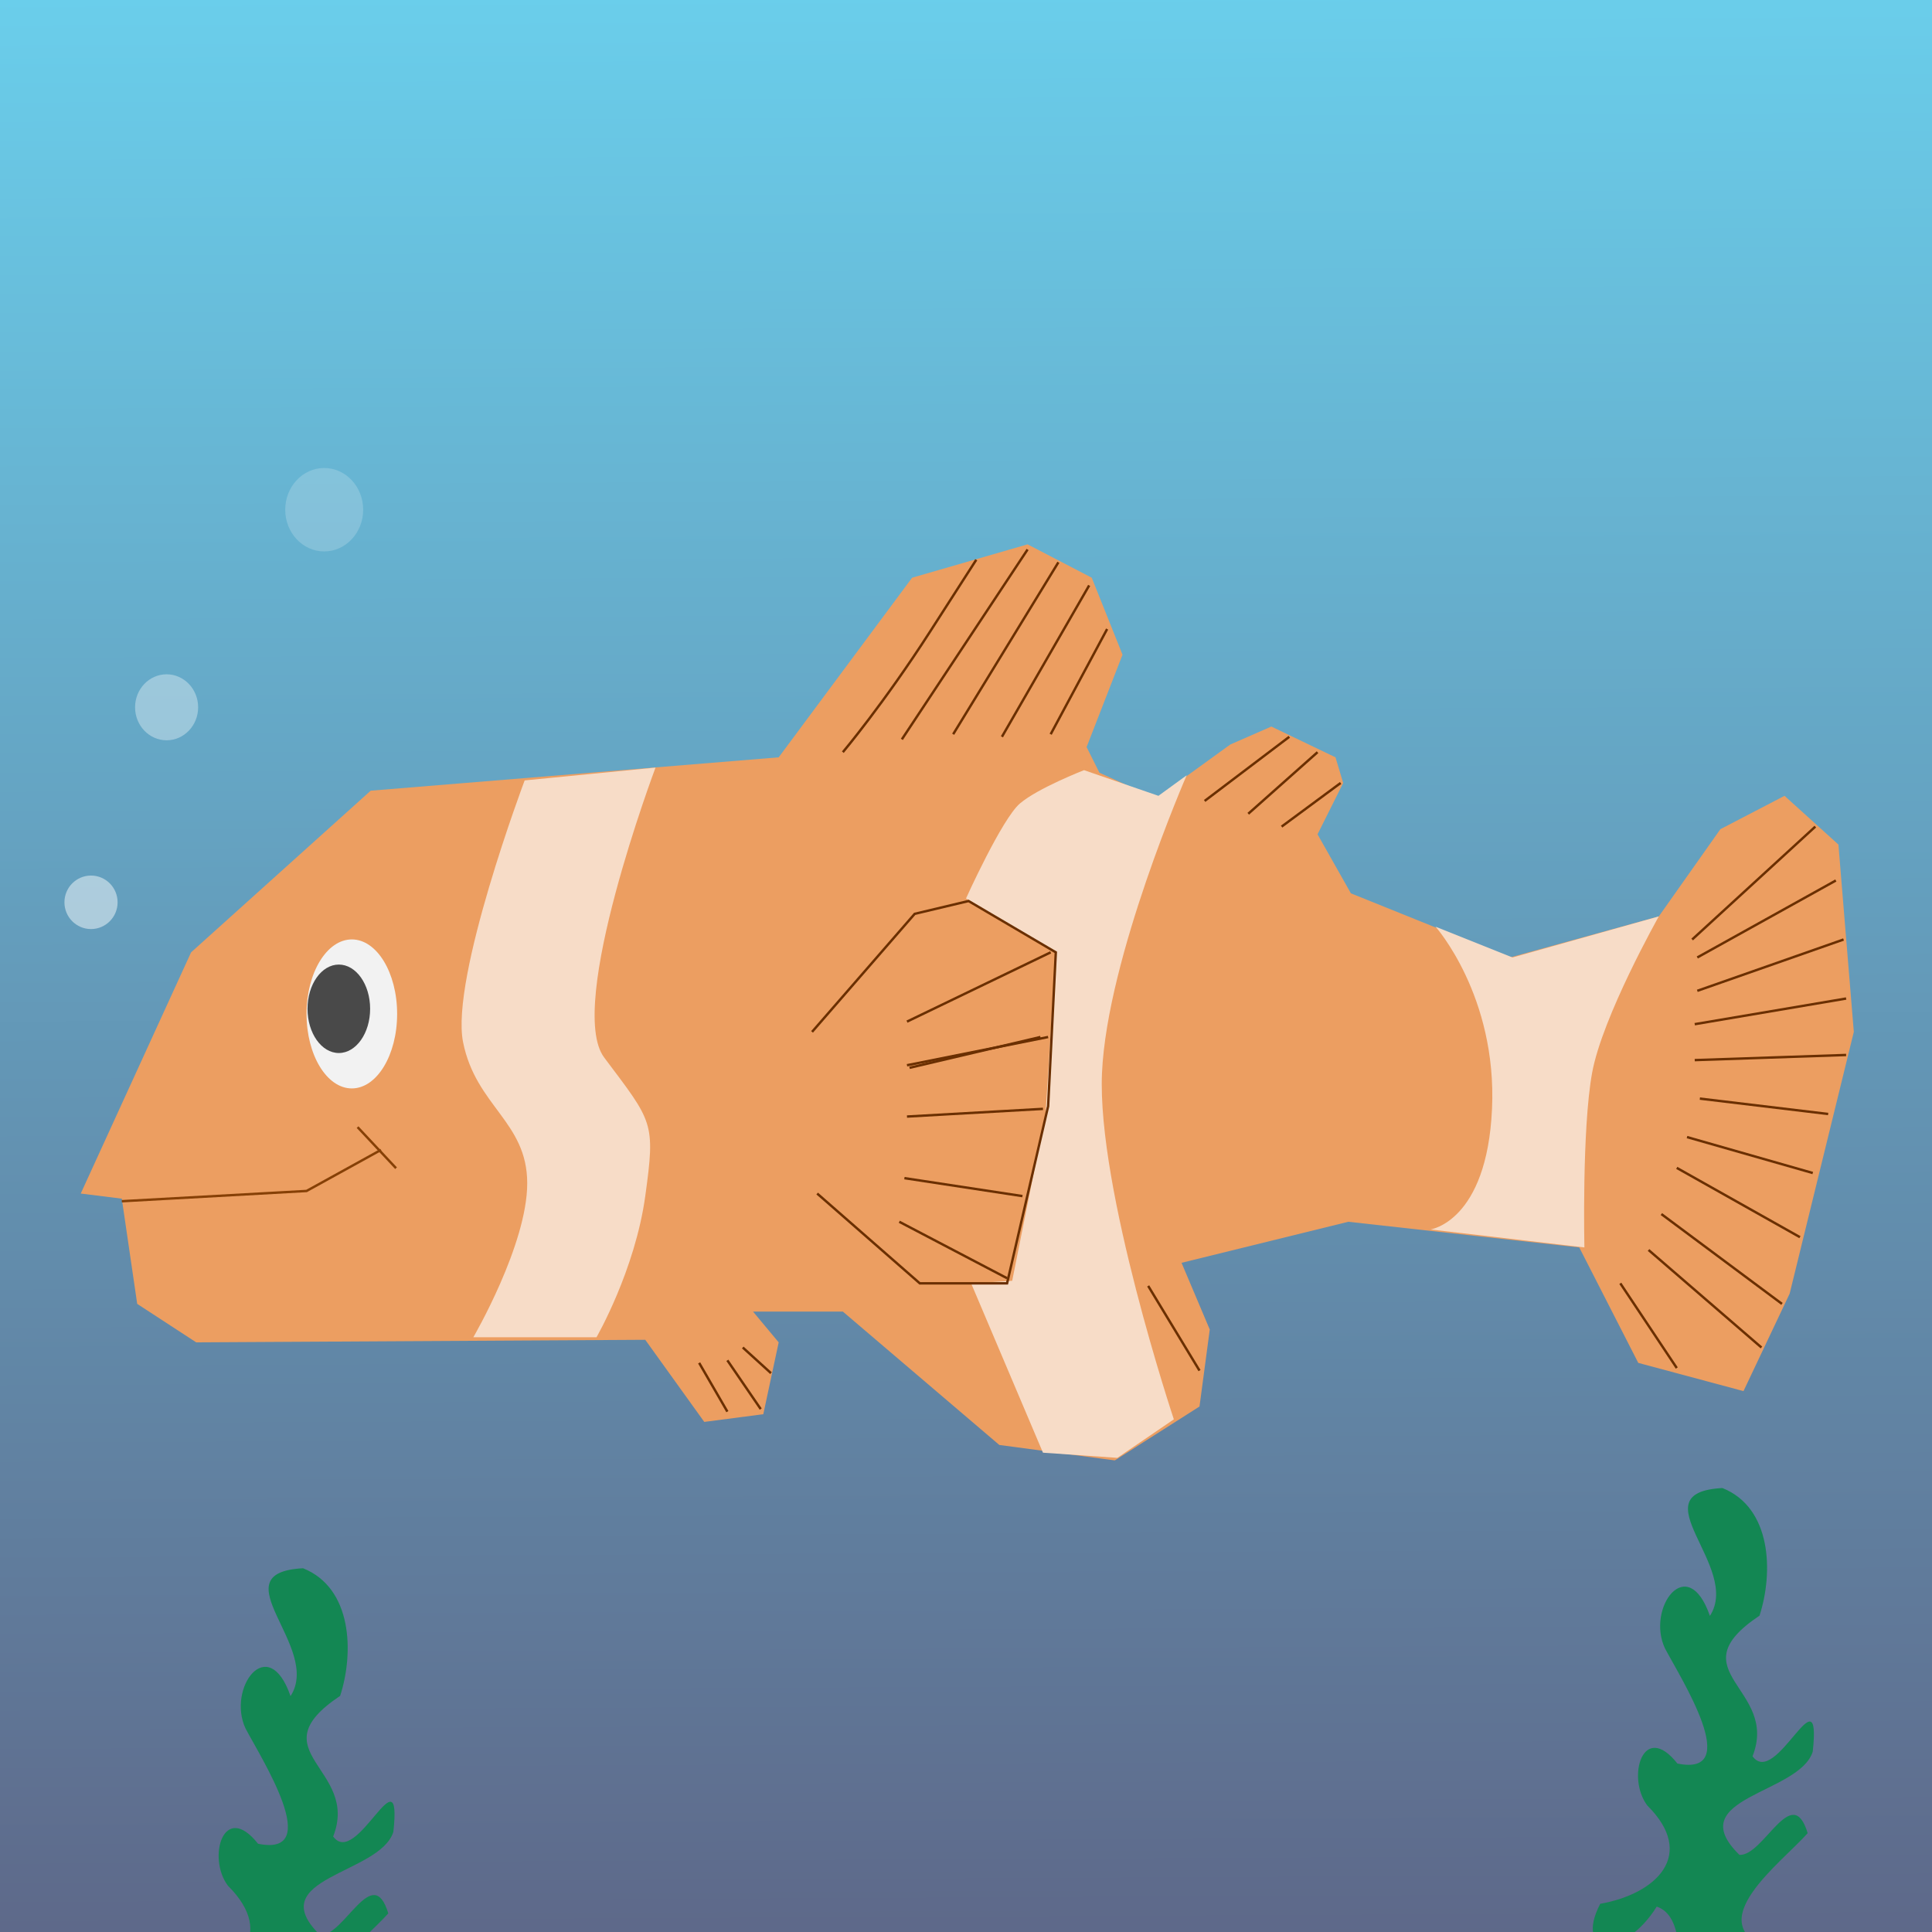
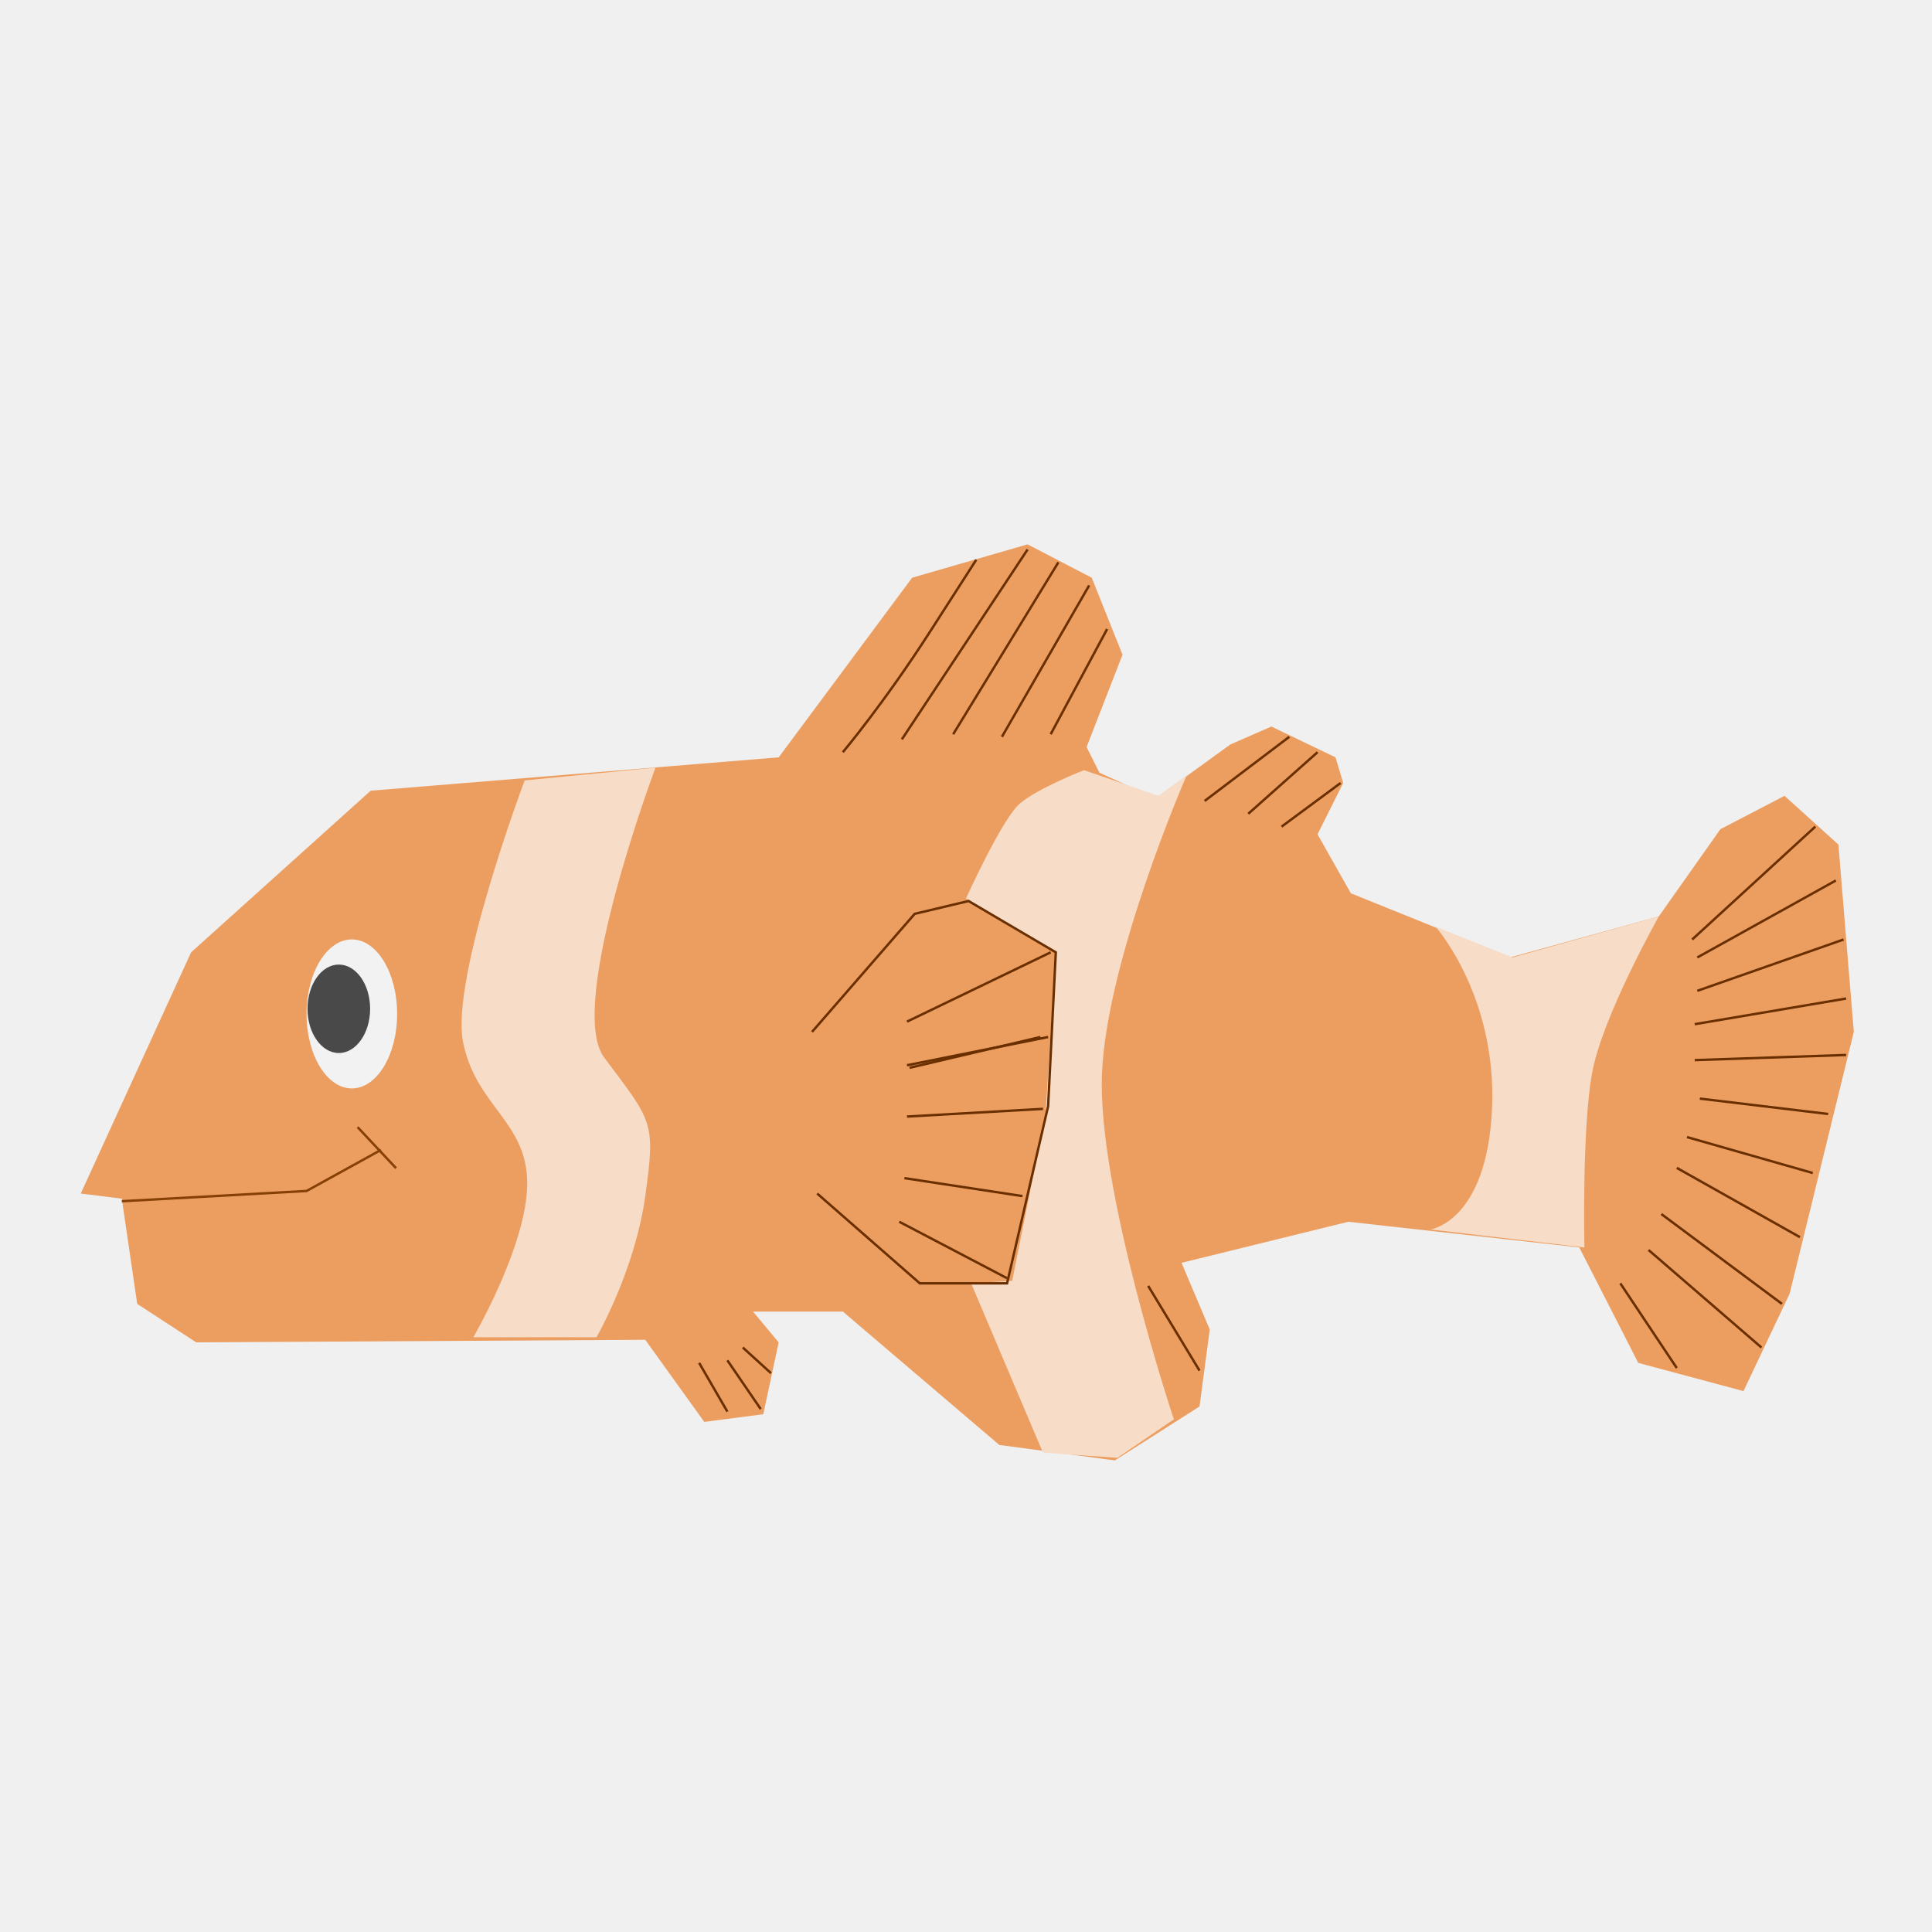
- <svg xmlns="http://www.w3.org/2000/svg" xmlns:xlink="http://www.w3.org/1999/xlink" width="520" height="520">
-   <defs>
+ <svg xmlns="http://www.w3.org/2000/svg" width="520" height="520" version="1.1" id="svg6705">
+   <defs id="defs6607">
    <linearGradient id="a">
-       <stop style="stop-color:#6acfec;stop-opacity:1" offset="0" />
-       <stop style="stop-color:#5d6283;stop-opacity:1" offset="1" />
+       <stop style="stop-color:#6acfec;stop-opacity:1" offset="0" id="stop6601" />
+       <stop style="stop-color:#5d6283;stop-opacity:1" offset="1" id="stop6603" />
    </linearGradient>
-     <linearGradient xlink:href="#a" id="b" x1="598.717" y1="389.819" x2="600.5" y2="951.393" gradientUnits="userSpaceOnUse" gradientTransform="matrix(.65 0 0 1 43.064 .5)" />
  </defs>
-   <g transform="translate(-123.968 -397.67)">
-     <rect style="fill:url(#b);fill-opacity:1;stroke:none;stroke-width:.806;stroke-miterlimit:4;stroke-dasharray:none;stroke-dashoffset:0;stroke-opacity:1" width="520" height="520" x="123.968" y="397.671" ry="0" />
-     <path style="fill:#138753;fill-opacity:1;stroke:none;stroke-width:.649px;stroke-linecap:butt;stroke-linejoin:miter;stroke-opacity:1" d="M584.193 832.587c8.55-13.212-19.662-33.187 3.367-34.408 13.271 5.305 13.75 22.73 9.986 34.344-22.61 15.116 5.346 19.49-1.877 37.847 6.308 8.706 18.627-23.741 16.203-1.247-3.6 11.479-35.604 12.282-19.727 27.793 6.562.32 14.132-19.794 18.36-5.847-7.075 8.023-29.4 24.307-10.124 31.22 7.724 21.909-7.658 23.77-11.067-.493-24.857 41.653-4.688-5.985-19.432-10.962-8.682 13.95-22.385 13.1-15.214-.753 15.041-2.654 26.078-13.155 12.67-26.46-5.67-7.546-1.133-22.974 8.113-11.29 17.939 3.652.807-23.077-3.374-31.033-5.055-10.81 6.082-26.097 12.116-8.71z" />
-     <ellipse style="fill:#fff;fill-opacity:.352;stroke:none;stroke-width:.553;stroke-miterlimit:4;stroke-dasharray:none;stroke-dashoffset:0;stroke-opacity:.222" cx="168.81" cy="588.039" rx="8.487" ry="8.88" />
-     <ellipse style="fill:#fff;fill-opacity:.472;stroke:none;stroke-width:.457;stroke-miterlimit:4;stroke-dasharray:none;stroke-dashoffset:0;stroke-opacity:.222" cx="148.465" cy="640.527" rx="7.154" ry="7.201" />
-     <ellipse style="fill:#fff;fill-opacity:.189;stroke:none;stroke-width:.692;stroke-miterlimit:4;stroke-dasharray:none;stroke-dashoffset:0;stroke-opacity:.222" cx="211.227" cy="534.861" rx="10.49" ry="11.228" />
-     <path style="fill:#138753;fill-opacity:1;stroke:none;stroke-width:.649px;stroke-linecap:butt;stroke-linejoin:miter;stroke-opacity:1" d="M202.167 854.178c8.55-13.212-19.663-33.188 3.367-34.41 13.27 5.306 13.75 22.732 9.985 34.345-22.608 15.116 5.347 19.49-1.876 37.847 6.308 8.706 18.627-23.741 16.203-1.247-3.6 11.479-35.604 12.282-19.727 27.793 6.562.32 14.132-19.794 18.36-5.847-7.076 8.023-29.401 24.307-10.124 31.22 7.724 21.909-7.659 23.77-11.067-.493-24.857 41.653-4.688-5.985-19.432-10.962-8.682 13.95-22.386 13.1-15.215-.753 15.042-2.654 26.079-13.155 12.67-26.46-5.67-7.546-1.133-22.974 8.114-11.29 17.939 3.652.807-23.077-3.374-31.033-5.056-10.81 6.082-26.097 12.116-8.71z" />
-   </g>
-   <g transform="translate(-123.968 -89.403)">
-     <path style="fill:#ec9e61;fill-opacity:1;stroke:none;stroke-width:.649px;stroke-linecap:butt;stroke-linejoin:miter;stroke-opacity:1" d="m145.702 410.645 29.697-64.919 48.344-43.51 109.81-8.977 35.912-48.344 31.078-8.978 17.266 8.978 8.287 20.719-9.668 24.862 3.453 6.906 15.193 6.907 20.029-14.504 11.05-4.834 17.265 8.288 2.072 6.906-6.906 13.812 8.978 15.885 42.819 17.265 40.056-11.05 16.575-23.48 17.266-8.979 14.503 13.122 4.144 50.416-17.266 70.443-12.431 26.244-28.316-7.597-15.884-31.078-62.157-6.906-44.89 11.05 7.597 17.956-2.763 20.719-22.79 14.503-31.079-4.144-42.128-35.912h-24.172l6.906 8.287-4.143 19.338-15.885 2.072-15.884-22.1-120.86.69-15.884-10.359-4.144-28.316z" />
-     <path style="fill:#f7dcc7;fill-opacity:1;stroke:none;stroke-width:.649px;stroke-linecap:butt;stroke-linejoin:miter;stroke-opacity:1" d="M265.18 299.454s-20.028 53.178-16.575 70.444c3.454 17.266 17.266 21.41 17.266 37.985s-14.503 41.437-14.503 41.437h33.15s10.36-17.956 13.122-37.984c2.762-20.028 2.054-19.823-11.05-37.294-10.36-13.813 13.812-78.04 13.812-78.04z" />
-     <path style="fill:none;stroke:#6a2f00;stroke-width:.649px;stroke-linecap:butt;stroke-linejoin:miter;stroke-opacity:1" d="M350.818 291.857s11.05-13.122 23.481-32.46l12.432-19.337" />
-     <path style="fill:none;stroke:#6a2f00;stroke-width:.649px;stroke-linecap:butt;stroke-linejoin:miter;stroke-opacity:1" d="m400.543 237.298-33.84 51.106" />
-     <path style="fill:none;stroke:#6a2f00;stroke-width:.649px;stroke-linecap:butt;stroke-linejoin:miter;stroke-opacity:1" d="m380.515 287.023 28.316-46.272" />
-     <path style="fill:none;stroke:#6a2f00;stroke-width:.649px;stroke-linecap:butt;stroke-linejoin:miter;stroke-opacity:1" d="m417.118 246.967-23.481 40.747" />
-     <path style="fill:none;stroke:#6a2f00;stroke-width:.649px;stroke-linecap:butt;stroke-linejoin:miter;stroke-opacity:1" d="m406.759 287.023 15.194-28.316" />
-     <path style="fill:none;stroke:#6a2f00;stroke-width:.649px;stroke-linecap:butt;stroke-linejoin:miter;stroke-opacity:1" d="m448.196 304.98 22.791-17.266" />
-     <path style="fill:none;stroke:#6a2f00;stroke-width:.649px;stroke-linecap:butt;stroke-linejoin:miter;stroke-opacity:1" d="m478.584 291.857-18.647 16.575" />
-     <path style="fill:none;stroke:#6a2f00;stroke-width:.649px;stroke-linecap:butt;stroke-linejoin:miter;stroke-opacity:1" d="m484.8 300.145-15.885 11.74" />
-     <path style="fill:#f7dcc7;fill-opacity:1;stroke:none;stroke-width:.649px;stroke-linecap:butt;stroke-linejoin:miter;stroke-opacity:1" d="M443.362 298.073s-21.41 49.034-22.79 80.113c-1.382 31.078 19.337 93.234 19.337 93.234l-15.194 10.36-20.028-1.382-19.338-45.581 11.05-.69 8.978-44.891 2.763-43.51-24.172-14.503s9.669-21.41 14.503-25.553c4.835-4.144 17.266-8.978 17.266-8.978l20.028 6.906z" />
-     <path style="fill:#f7dcc7;fill-opacity:1;stroke:none;stroke-width:.649px;stroke-linecap:butt;stroke-linejoin:miter;stroke-opacity:1" d="m510.353 338.82 20.718 8.287 39.366-11.05s-15.194 26.935-17.956 42.129c-2.763 15.193-2.072 46.962-2.072 46.962l-41.438-4.834s15.194-2.072 16.575-32.46c1.382-30.387-15.193-49.034-15.193-49.034z" />
-     <path style="fill:none;stroke:#864006;stroke-width:.649px;stroke-linecap:butt;stroke-linejoin:miter;stroke-opacity:1" d="m156.752 412.717 49.725-2.763 20.028-11.05" />
-     <path style="fill:none;stroke:#864006;stroke-width:.649px;stroke-linecap:butt;stroke-linejoin:miter;stroke-opacity:1" d="m220.207 392.772 10.36 11.05" />
-     <path style="fill:none;stroke:#6a2f00;stroke-width:.649px;stroke-linecap:butt;stroke-linejoin:miter;stroke-opacity:1" d="m342.53 367.136 27.626-31.77 14.503-3.452 23.481 13.812-2.072 41.438-11.05 47.653h-23.481l-27.625-24.172" />
-     <path style="fill:none;stroke:#6a2f00;stroke-width:.649px;stroke-linecap:butt;stroke-linejoin:miter;stroke-opacity:1" d="m368.084 364.373 38.675-18.647" />
-     <path style="fill:none;stroke:#6a2f00;stroke-width:.649px;stroke-linecap:butt;stroke-linejoin:miter;stroke-opacity:1" d="m403.996 368.517-35.222 8.287" />
-     <path style="fill:none;stroke:#6a2f00;stroke-width:.649px;stroke-linecap:butt;stroke-linejoin:miter;stroke-opacity:1" d="m368.084 376.114 37.984-7.597" />
-     <path style="fill:none;stroke:#6a2f00;stroke-width:.649px;stroke-linecap:butt;stroke-linejoin:miter;stroke-opacity:1" d="m368.084 389.926 36.603-2.072" />
-     <path style="fill:none;stroke:#6a2f00;stroke-width:.649px;stroke-linecap:butt;stroke-linejoin:miter;stroke-opacity:1" d="m399.162 411.336-31.769-4.835" />
-     <path style="fill:none;stroke:#6a2f00;stroke-width:.649px;stroke-linecap:butt;stroke-linejoin:miter;stroke-opacity:1" d="m366.012 418.242 29.006 15.194" />
-     <path style="fill:none;stroke:#6a2f00;stroke-width:.649px;stroke-linecap:butt;stroke-linejoin:miter;stroke-opacity:1" d="m433.003 435.508 13.812 22.79" />
-     <path style="fill:none;stroke:#6a2f00;stroke-width:.649px;stroke-linecap:butt;stroke-linejoin:miter;stroke-opacity:1" d="m323.884 452.083 7.596 6.906" />
-     <path style="fill:none;stroke:#6a2f00;stroke-width:.649px;stroke-linecap:butt;stroke-linejoin:miter;stroke-opacity:1" d="m319.74 455.536 8.978 13.122" />
-     <path style="fill:none;stroke:#6a2f00;stroke-width:.649px;stroke-linecap:butt;stroke-linejoin:miter;stroke-opacity:1" d="m312.143 456.226 7.597 13.122" />
-     <path style="fill:none;stroke:#6a2f00;stroke-width:.649px;stroke-linecap:butt;stroke-linejoin:miter;stroke-opacity:1" d="m579.415 342.273 33.15-30.387" />
-     <path style="fill:none;stroke:#6a2f00;stroke-width:.649px;stroke-linecap:butt;stroke-linejoin:miter;stroke-opacity:1" d="m580.797 347.107 37.293-20.718" />
-     <path style="fill:none;stroke:#6a2f00;stroke-width:.649px;stroke-linecap:butt;stroke-linejoin:miter;stroke-opacity:1" d="m580.797 356.086 39.365-13.813" />
-     <path style="fill:none;stroke:#6a2f00;stroke-width:.649px;stroke-linecap:butt;stroke-linejoin:miter;stroke-opacity:1" d="m580.106 365.064 40.747-6.907" />
-     <path style="fill:none;stroke:#6a2f00;stroke-width:.649px;stroke-linecap:butt;stroke-linejoin:miter;stroke-opacity:1" d="m580.106 374.733 40.747-1.382" />
-     <path style="fill:none;stroke:#6a2f00;stroke-width:.649px;stroke-linecap:butt;stroke-linejoin:miter;stroke-opacity:1" d="m581.487 385.092 34.531 4.144" />
-     <path style="fill:none;stroke:#6a2f00;stroke-width:.649px;stroke-linecap:butt;stroke-linejoin:miter;stroke-opacity:1" d="m578.034 395.451 33.84 9.669" />
-     <path style="fill:none;stroke:#6a2f00;stroke-width:.649px;stroke-linecap:butt;stroke-linejoin:miter;stroke-opacity:1" d="m575.272 403.739 33.15 18.647" />
-     <path style="fill:none;stroke:#6a2f00;stroke-width:.649px;stroke-linecap:butt;stroke-linejoin:miter;stroke-opacity:1" d="m571.128 416.17 32.46 24.172" />
-     <path style="fill:none;stroke:#6a2f00;stroke-width:.649px;stroke-linecap:butt;stroke-linejoin:miter;stroke-opacity:1" d="m567.675 425.839 30.387 26.244" />
-     <path style="fill:none;stroke:#6a2f00;stroke-width:.649px;stroke-linecap:butt;stroke-linejoin:miter;stroke-opacity:1" d="m560.078 434.817 15.194 22.79" />
-     <ellipse style="fill:#f2f2f2;fill-opacity:1;stroke:none;stroke-width:.997;stroke-miterlimit:4;stroke-dasharray:none;stroke-dashoffset:0;stroke-opacity:1" cx="218.665" cy="362.301" rx="12.191" ry="20.052" />
-     <ellipse style="fill:#494949;fill-opacity:1;stroke:none;stroke-width:.638;stroke-miterlimit:4;stroke-dasharray:none;stroke-dashoffset:0;stroke-opacity:1" cx="215.164" cy="360.92" rx="8.425" ry="11.903" />
+   <g transform="translate(-123.968 -89.403)" id="g6703">
+     <path style="fill:#ec9e61;fill-opacity:1;stroke:none;stroke-width:.649px;stroke-linecap:butt;stroke-linejoin:miter;stroke-opacity:1" d="m145.702 410.645 29.697-64.919 48.344-43.51 109.81-8.977 35.912-48.344 31.078-8.978 17.266 8.978 8.287 20.719-9.668 24.862 3.453 6.906 15.193 6.907 20.029-14.504 11.05-4.834 17.265 8.288 2.072 6.906-6.906 13.812 8.978 15.885 42.819 17.265 40.056-11.05 16.575-23.48 17.266-8.979 14.503 13.122 4.144 50.416-17.266 70.443-12.431 26.244-28.316-7.597-15.884-31.078-62.157-6.906-44.89 11.05 7.597 17.956-2.763 20.719-22.79 14.503-31.079-4.144-42.128-35.912h-24.172l6.906 8.287-4.143 19.338-15.885 2.072-15.884-22.1-120.86.69-15.884-10.359-4.144-28.316z" id="path6627" />
+     <path style="fill:#f7dcc7;fill-opacity:1;stroke:none;stroke-width:.649px;stroke-linecap:butt;stroke-linejoin:miter;stroke-opacity:1" d="M265.18 299.454s-20.028 53.178-16.575 70.444c3.454 17.266 17.266 21.41 17.266 37.985s-14.503 41.437-14.503 41.437h33.15s10.36-17.956 13.122-37.984c2.762-20.028 2.054-19.823-11.05-37.294-10.36-13.813 13.812-78.04 13.812-78.04z" id="path6629" />
+     <path style="fill:none;stroke:#6a2f00;stroke-width:.649px;stroke-linecap:butt;stroke-linejoin:miter;stroke-opacity:1" d="M350.818 291.857s11.05-13.122 23.481-32.46l12.432-19.337" id="path6631" />
+     <path style="fill:none;stroke:#6a2f00;stroke-width:.649px;stroke-linecap:butt;stroke-linejoin:miter;stroke-opacity:1" d="m400.543 237.298-33.84 51.106" id="path6633" />
+     <path style="fill:none;stroke:#6a2f00;stroke-width:.649px;stroke-linecap:butt;stroke-linejoin:miter;stroke-opacity:1" d="m380.515 287.023 28.316-46.272" id="path6635" />
+     <path style="fill:none;stroke:#6a2f00;stroke-width:.649px;stroke-linecap:butt;stroke-linejoin:miter;stroke-opacity:1" d="m417.118 246.967-23.481 40.747" id="path6637" />
+     <path style="fill:none;stroke:#6a2f00;stroke-width:.649px;stroke-linecap:butt;stroke-linejoin:miter;stroke-opacity:1" d="m406.759 287.023 15.194-28.316" id="path6639" />
+     <path style="fill:none;stroke:#6a2f00;stroke-width:.649px;stroke-linecap:butt;stroke-linejoin:miter;stroke-opacity:1" d="m448.196 304.98 22.791-17.266" id="path6641" />
+     <path style="fill:none;stroke:#6a2f00;stroke-width:.649px;stroke-linecap:butt;stroke-linejoin:miter;stroke-opacity:1" d="m478.584 291.857-18.647 16.575" id="path6643" />
+     <path style="fill:none;stroke:#6a2f00;stroke-width:.649px;stroke-linecap:butt;stroke-linejoin:miter;stroke-opacity:1" d="m484.8 300.145-15.885 11.74" id="path6645" />
+     <path style="fill:#f7dcc7;fill-opacity:1;stroke:none;stroke-width:.649px;stroke-linecap:butt;stroke-linejoin:miter;stroke-opacity:1" d="M443.362 298.073s-21.41 49.034-22.79 80.113c-1.382 31.078 19.337 93.234 19.337 93.234l-15.194 10.36-20.028-1.382-19.338-45.581 11.05-.69 8.978-44.891 2.763-43.51-24.172-14.503s9.669-21.41 14.503-25.553c4.835-4.144 17.266-8.978 17.266-8.978l20.028 6.906z" id="path6647" />
+     <path style="fill:#f7dcc7;fill-opacity:1;stroke:none;stroke-width:.649px;stroke-linecap:butt;stroke-linejoin:miter;stroke-opacity:1" d="m510.353 338.82 20.718 8.287 39.366-11.05s-15.194 26.935-17.956 42.129c-2.763 15.193-2.072 46.962-2.072 46.962l-41.438-4.834s15.194-2.072 16.575-32.46c1.382-30.387-15.193-49.034-15.193-49.034z" id="path6649" />
+     <path style="fill:none;stroke:#864006;stroke-width:.649px;stroke-linecap:butt;stroke-linejoin:miter;stroke-opacity:1" d="m156.752 412.717 49.725-2.763 20.028-11.05" id="path6651" />
+     <path style="fill:none;stroke:#864006;stroke-width:.649px;stroke-linecap:butt;stroke-linejoin:miter;stroke-opacity:1" d="m220.207 392.772 10.36 11.05" id="path6653" />
+     <path style="fill:none;stroke:#6a2f00;stroke-width:.649px;stroke-linecap:butt;stroke-linejoin:miter;stroke-opacity:1" d="m342.53 367.136 27.626-31.77 14.503-3.452 23.481 13.812-2.072 41.438-11.05 47.653h-23.481l-27.625-24.172" id="path6655" />
+     <path style="fill:none;stroke:#6a2f00;stroke-width:.649px;stroke-linecap:butt;stroke-linejoin:miter;stroke-opacity:1" d="m368.084 364.373 38.675-18.647" id="path6657" />
+     <path style="fill:none;stroke:#6a2f00;stroke-width:.649px;stroke-linecap:butt;stroke-linejoin:miter;stroke-opacity:1" d="m403.996 368.517-35.222 8.287" id="path6659" />
+     <path style="fill:none;stroke:#6a2f00;stroke-width:.649px;stroke-linecap:butt;stroke-linejoin:miter;stroke-opacity:1" d="m368.084 376.114 37.984-7.597" id="path6661" />
+     <path style="fill:none;stroke:#6a2f00;stroke-width:.649px;stroke-linecap:butt;stroke-linejoin:miter;stroke-opacity:1" d="m368.084 389.926 36.603-2.072" id="path6663" />
+     <path style="fill:none;stroke:#6a2f00;stroke-width:.649px;stroke-linecap:butt;stroke-linejoin:miter;stroke-opacity:1" d="m399.162 411.336-31.769-4.835" id="path6665" />
+     <path style="fill:none;stroke:#6a2f00;stroke-width:.649px;stroke-linecap:butt;stroke-linejoin:miter;stroke-opacity:1" d="m366.012 418.242 29.006 15.194" id="path6667" />
+     <path style="fill:none;stroke:#6a2f00;stroke-width:.649px;stroke-linecap:butt;stroke-linejoin:miter;stroke-opacity:1" d="m433.003 435.508 13.812 22.79" id="path6669" />
+     <path style="fill:none;stroke:#6a2f00;stroke-width:.649px;stroke-linecap:butt;stroke-linejoin:miter;stroke-opacity:1" d="m323.884 452.083 7.596 6.906" id="path6671" />
+     <path style="fill:none;stroke:#6a2f00;stroke-width:.649px;stroke-linecap:butt;stroke-linejoin:miter;stroke-opacity:1" d="m319.74 455.536 8.978 13.122" id="path6673" />
+     <path style="fill:none;stroke:#6a2f00;stroke-width:.649px;stroke-linecap:butt;stroke-linejoin:miter;stroke-opacity:1" d="m312.143 456.226 7.597 13.122" id="path6675" />
+     <path style="fill:none;stroke:#6a2f00;stroke-width:.649px;stroke-linecap:butt;stroke-linejoin:miter;stroke-opacity:1" d="m579.415 342.273 33.15-30.387" id="path6677" />
+     <path style="fill:none;stroke:#6a2f00;stroke-width:.649px;stroke-linecap:butt;stroke-linejoin:miter;stroke-opacity:1" d="m580.797 347.107 37.293-20.718" id="path6679" />
+     <path style="fill:none;stroke:#6a2f00;stroke-width:.649px;stroke-linecap:butt;stroke-linejoin:miter;stroke-opacity:1" d="m580.797 356.086 39.365-13.813" id="path6681" />
+     <path style="fill:none;stroke:#6a2f00;stroke-width:.649px;stroke-linecap:butt;stroke-linejoin:miter;stroke-opacity:1" d="m580.106 365.064 40.747-6.907" id="path6683" />
+     <path style="fill:none;stroke:#6a2f00;stroke-width:.649px;stroke-linecap:butt;stroke-linejoin:miter;stroke-opacity:1" d="m580.106 374.733 40.747-1.382" id="path6685" />
+     <path style="fill:none;stroke:#6a2f00;stroke-width:.649px;stroke-linecap:butt;stroke-linejoin:miter;stroke-opacity:1" d="m581.487 385.092 34.531 4.144" id="path6687" />
+     <path style="fill:none;stroke:#6a2f00;stroke-width:.649px;stroke-linecap:butt;stroke-linejoin:miter;stroke-opacity:1" d="m578.034 395.451 33.84 9.669" id="path6689" />
+     <path style="fill:none;stroke:#6a2f00;stroke-width:.649px;stroke-linecap:butt;stroke-linejoin:miter;stroke-opacity:1" d="m575.272 403.739 33.15 18.647" id="path6691" />
+     <path style="fill:none;stroke:#6a2f00;stroke-width:.649px;stroke-linecap:butt;stroke-linejoin:miter;stroke-opacity:1" d="m571.128 416.17 32.46 24.172" id="path6693" />
+     <path style="fill:none;stroke:#6a2f00;stroke-width:.649px;stroke-linecap:butt;stroke-linejoin:miter;stroke-opacity:1" d="m567.675 425.839 30.387 26.244" id="path6695" />
+     <path style="fill:none;stroke:#6a2f00;stroke-width:.649px;stroke-linecap:butt;stroke-linejoin:miter;stroke-opacity:1" d="m560.078 434.817 15.194 22.79" id="path6697" />
+     <ellipse style="fill:#f2f2f2;fill-opacity:1;stroke:none;stroke-width:.997;stroke-miterlimit:4;stroke-dasharray:none;stroke-dashoffset:0;stroke-opacity:1" cx="218.665" cy="362.301" rx="12.191" ry="20.052" id="ellipse6699" />
+     <ellipse style="fill:#494949;fill-opacity:1;stroke:none;stroke-width:.638;stroke-miterlimit:4;stroke-dasharray:none;stroke-dashoffset:0;stroke-opacity:1" cx="215.164" cy="360.92" rx="8.425" ry="11.903" id="ellipse6701" />
  </g>
</svg>
